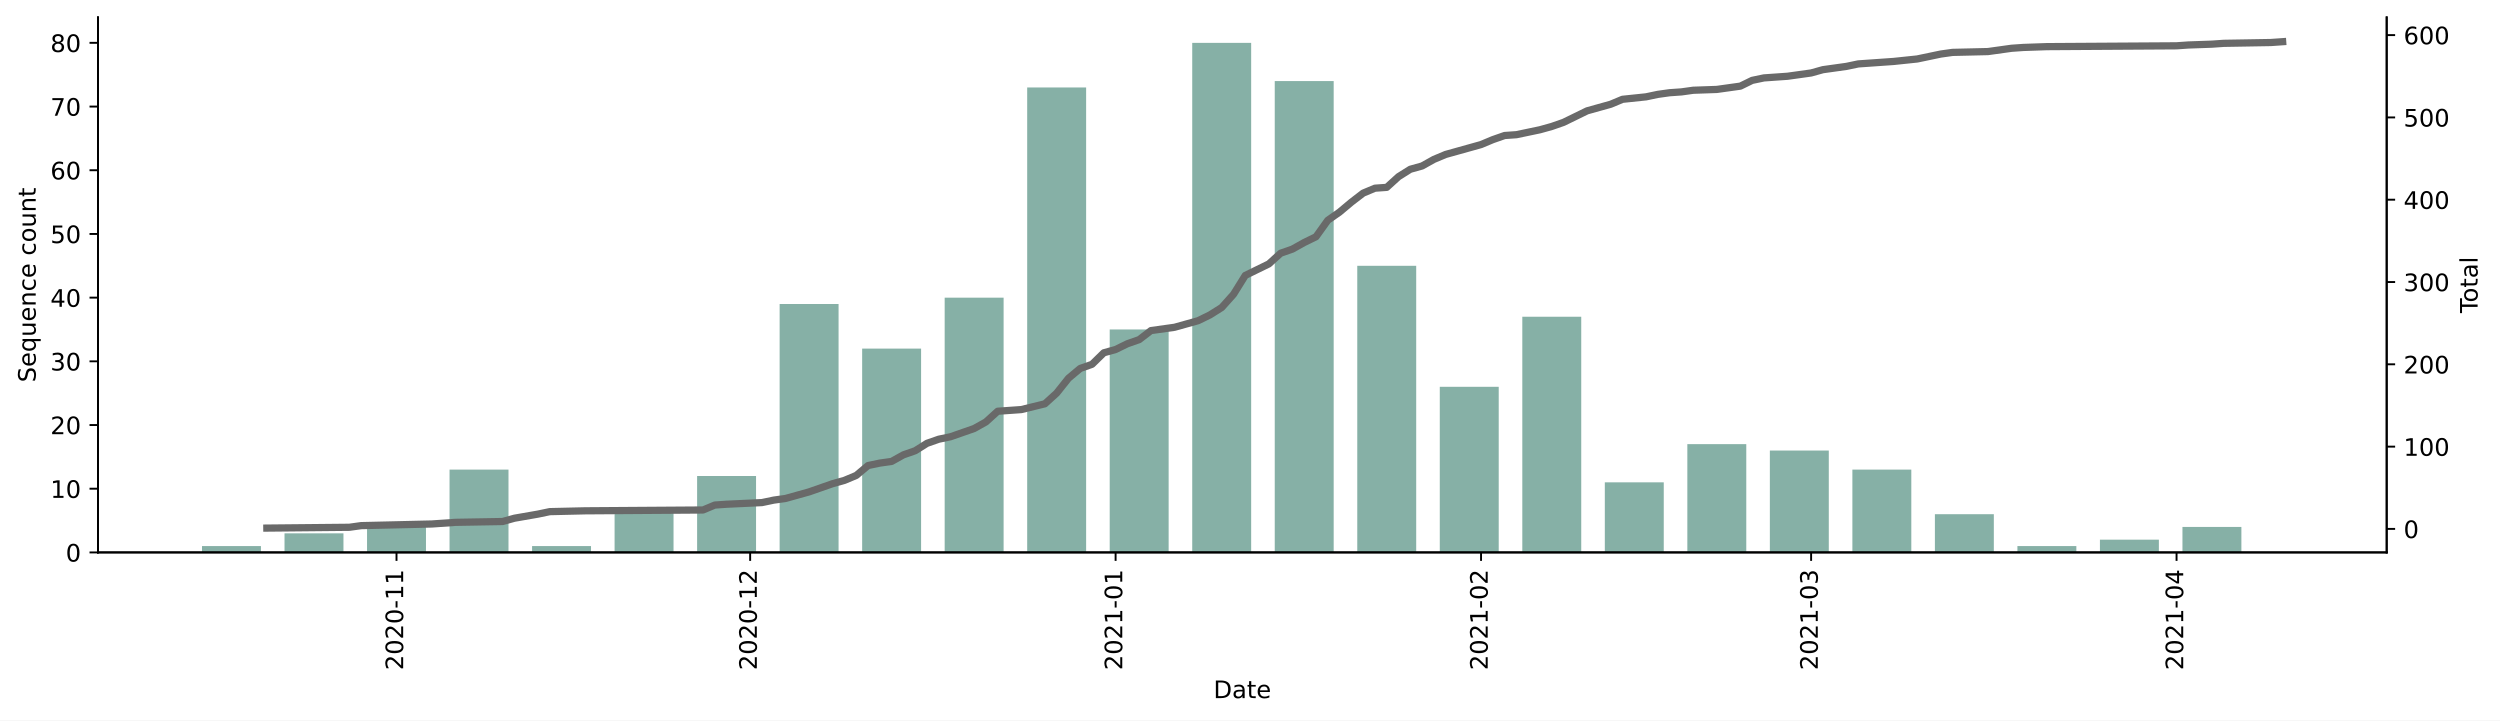
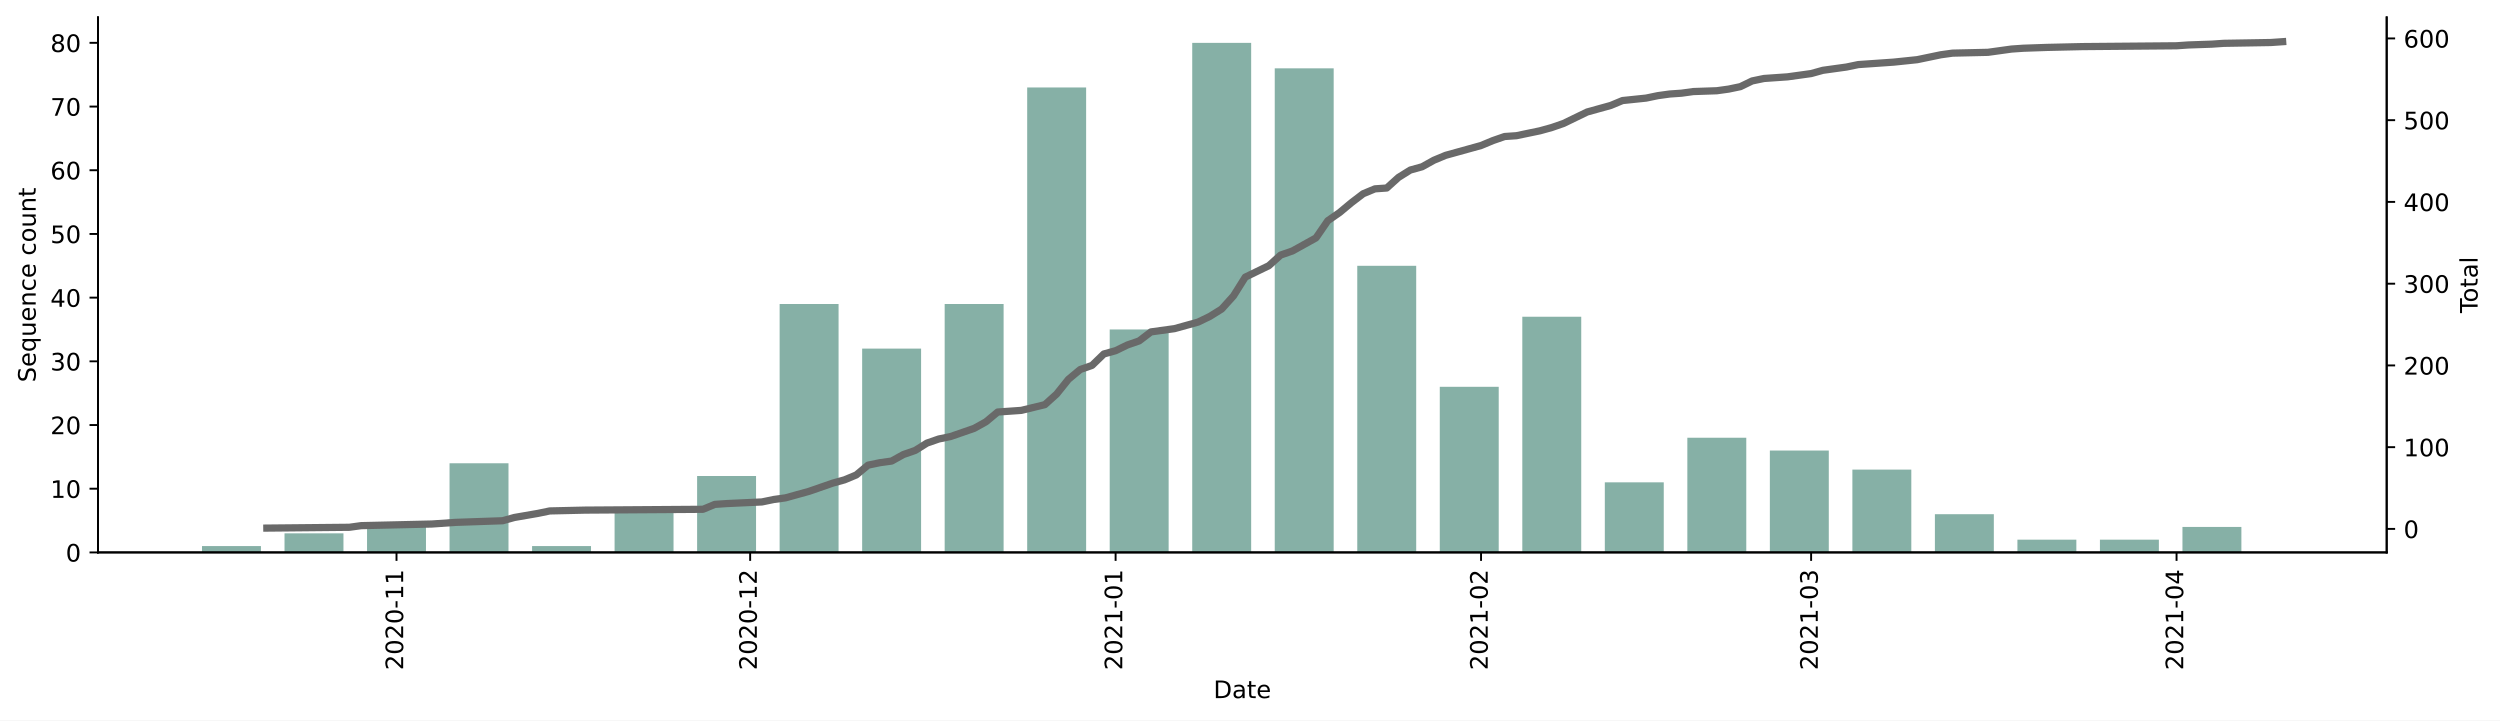
<svg xmlns="http://www.w3.org/2000/svg" xmlns:xlink="http://www.w3.org/1999/xlink" height="298.621pt" version="1.1" viewBox="0 0 1036.169 298.621" width="1036.169pt">
  <defs>
    <style type="text/css">*{stroke-linecap:butt;stroke-linejoin:round;}</style>
  </defs>
  <g id="figure_1">
    <g id="patch_1">
      <path d="M 0 298.621  L 1036.169 298.621  L 1036.169 0  L 0 0  z " style="fill:#ffffff;" />
    </g>
    <g id="axes_1">
      <g id="patch_2">
        <path d="M 40.603 228.96  L 989.203 228.96  L 989.203 7.2  L 40.603 7.2  z " style="fill:#ffffff;" />
      </g>
      <g id="patch_3">
-         <path clip-path="url(#pdb165b8c80)" d="M 83.721 228.96  L 108.151 228.96  L 108.151 226.32  L 83.721 226.32  z " style="fill:#86b0a6;" />
+         <path clip-path="url(#pe8d071a36f)" d="M 83.721 228.96  L 108.151 228.96  L 108.151 226.32  L 83.721 226.32  z " style="fill:#86b0a6;" />
      </g>
      <g id="patch_4">
-         <path clip-path="url(#pdb165b8c80)" d="M 117.923 228.96  L 142.352 228.96  L 142.352 221.04  L 117.923 221.04  z " style="fill:#86b0a6;" />
+         <path clip-path="url(#pe8d071a36f)" d="M 117.923 228.96  L 142.352 228.96  L 142.352 221.04  L 117.923 221.04  z " style="fill:#86b0a6;" />
      </g>
      <g id="patch_5">
-         <path clip-path="url(#pdb165b8c80)" d="M 152.124 228.96  L 176.554 228.96  L 176.554 218.4  L 152.124 218.4  z " style="fill:#86b0a6;" />
+         <path clip-path="url(#pe8d071a36f)" d="M 152.124 228.96  L 176.554 228.96  L 176.554 218.4  L 152.124 218.4  z " style="fill:#86b0a6;" />
      </g>
      <g id="patch_6">
-         <path clip-path="url(#pdb165b8c80)" d="M 186.325 228.96  L 210.755 228.96  L 210.755 194.64  L 186.325 194.64  z " style="fill:#86b0a6;" />
+         <path clip-path="url(#pe8d071a36f)" d="M 186.325 228.96  L 210.755 228.96  L 210.755 192  L 186.325 192  z " style="fill:#86b0a6;" />
      </g>
      <g id="patch_7">
-         <path clip-path="url(#pdb165b8c80)" d="M 220.527 228.96  L 244.956 228.96  L 244.956 226.32  L 220.527 226.32  z " style="fill:#86b0a6;" />
+         <path clip-path="url(#pe8d071a36f)" d="M 220.527 228.96  L 244.956 228.96  L 244.956 226.32  L 220.527 226.32  z " style="fill:#86b0a6;" />
      </g>
      <g id="patch_8">
-         <path clip-path="url(#pdb165b8c80)" d="M 254.728 228.96  L 279.158 228.96  L 279.158 210.48  L 254.728 210.48  z " style="fill:#86b0a6;" />
+         <path clip-path="url(#pe8d071a36f)" d="M 254.728 228.96  L 279.158 228.96  L 279.158 210.48  L 254.728 210.48  z " style="fill:#86b0a6;" />
      </g>
      <g id="patch_9">
-         <path clip-path="url(#pdb165b8c80)" d="M 288.93 228.96  L 313.359 228.96  L 313.359 197.28  L 288.93 197.28  z " style="fill:#86b0a6;" />
+         <path clip-path="url(#pe8d071a36f)" d="M 288.93 228.96  L 313.359 228.96  L 313.359 197.28  L 288.93 197.28  z " style="fill:#86b0a6;" />
      </g>
      <g id="patch_10">
-         <path clip-path="url(#pdb165b8c80)" d="M 323.131 228.96  L 347.561 228.96  L 347.561 126  L 323.131 126  z " style="fill:#86b0a6;" />
+         <path clip-path="url(#pe8d071a36f)" d="M 323.131 228.96  L 347.561 228.96  L 347.561 126  L 323.131 126  z " style="fill:#86b0a6;" />
      </g>
      <g id="patch_11">
-         <path clip-path="url(#pdb165b8c80)" d="M 357.332 228.96  L 381.762 228.96  L 381.762 144.48  L 357.332 144.48  z " style="fill:#86b0a6;" />
+         <path clip-path="url(#pe8d071a36f)" d="M 357.332 228.96  L 381.762 228.96  L 381.762 144.48  L 357.332 144.48  z " style="fill:#86b0a6;" />
      </g>
      <g id="patch_12">
-         <path clip-path="url(#pdb165b8c80)" d="M 391.534 228.96  L 415.963 228.96  L 415.963 123.36  L 391.534 123.36  z " style="fill:#86b0a6;" />
+         <path clip-path="url(#pe8d071a36f)" d="M 391.534 228.96  L 415.963 228.96  L 415.963 126  L 391.534 126  z " style="fill:#86b0a6;" />
      </g>
      <g id="patch_13">
-         <path clip-path="url(#pdb165b8c80)" d="M 425.735 228.96  L 450.165 228.96  L 450.165 36.24  L 425.735 36.24  z " style="fill:#86b0a6;" />
+         <path clip-path="url(#pe8d071a36f)" d="M 425.735 228.96  L 450.165 228.96  L 450.165 36.24  L 425.735 36.24  z " style="fill:#86b0a6;" />
      </g>
      <g id="patch_14">
-         <path clip-path="url(#pdb165b8c80)" d="M 459.937 228.96  L 484.366 228.96  L 484.366 136.56  L 459.937 136.56  z " style="fill:#86b0a6;" />
+         <path clip-path="url(#pe8d071a36f)" d="M 459.937 228.96  L 484.366 228.96  L 484.366 136.56  L 459.937 136.56  z " style="fill:#86b0a6;" />
      </g>
      <g id="patch_15">
-         <path clip-path="url(#pdb165b8c80)" d="M 494.138 228.96  L 518.568 228.96  L 518.568 17.76  L 494.138 17.76  z " style="fill:#86b0a6;" />
+         <path clip-path="url(#pe8d071a36f)" d="M 494.138 228.96  L 518.568 228.96  L 518.568 17.76  L 494.138 17.76  z " style="fill:#86b0a6;" />
      </g>
      <g id="patch_16">
-         <path clip-path="url(#pdb165b8c80)" d="M 528.339 228.96  L 552.769 228.96  L 552.769 33.6  L 528.339 33.6  z " style="fill:#86b0a6;" />
+         <path clip-path="url(#pe8d071a36f)" d="M 528.339 228.96  L 552.769 228.96  L 552.769 28.32  L 528.339 28.32  z " style="fill:#86b0a6;" />
      </g>
      <g id="patch_17">
-         <path clip-path="url(#pdb165b8c80)" d="M 562.541 228.96  L 586.97 228.96  L 586.97 110.16  L 562.541 110.16  z " style="fill:#86b0a6;" />
+         <path clip-path="url(#pe8d071a36f)" d="M 562.541 228.96  L 586.97 228.96  L 586.97 110.16  L 562.541 110.16  z " style="fill:#86b0a6;" />
      </g>
      <g id="patch_18">
-         <path clip-path="url(#pdb165b8c80)" d="M 596.742 228.96  L 621.172 228.96  L 621.172 160.32  L 596.742 160.32  z " style="fill:#86b0a6;" />
+         <path clip-path="url(#pe8d071a36f)" d="M 596.742 228.96  L 621.172 228.96  L 621.172 160.32  L 596.742 160.32  z " style="fill:#86b0a6;" />
      </g>
      <g id="patch_19">
-         <path clip-path="url(#pdb165b8c80)" d="M 630.944 228.96  L 655.373 228.96  L 655.373 131.28  L 630.944 131.28  z " style="fill:#86b0a6;" />
+         <path clip-path="url(#pe8d071a36f)" d="M 630.944 228.96  L 655.373 228.96  L 655.373 131.28  L 630.944 131.28  z " style="fill:#86b0a6;" />
      </g>
      <g id="patch_20">
-         <path clip-path="url(#pdb165b8c80)" d="M 665.145 228.96  L 689.575 228.96  L 689.575 199.92  L 665.145 199.92  z " style="fill:#86b0a6;" />
+         <path clip-path="url(#pe8d071a36f)" d="M 665.145 228.96  L 689.575 228.96  L 689.575 199.92  L 665.145 199.92  z " style="fill:#86b0a6;" />
      </g>
      <g id="patch_21">
-         <path clip-path="url(#pdb165b8c80)" d="M 699.346 228.96  L 723.776 228.96  L 723.776 184.08  L 699.346 184.08  z " style="fill:#86b0a6;" />
+         <path clip-path="url(#pe8d071a36f)" d="M 699.346 228.96  L 723.776 228.96  L 723.776 181.44  L 699.346 181.44  z " style="fill:#86b0a6;" />
      </g>
      <g id="patch_22">
-         <path clip-path="url(#pdb165b8c80)" d="M 733.548 228.96  L 757.977 228.96  L 757.977 186.72  L 733.548 186.72  z " style="fill:#86b0a6;" />
+         <path clip-path="url(#pe8d071a36f)" d="M 733.548 228.96  L 757.977 228.96  L 757.977 186.72  L 733.548 186.72  z " style="fill:#86b0a6;" />
      </g>
      <g id="patch_23">
-         <path clip-path="url(#pdb165b8c80)" d="M 767.749 228.96  L 792.179 228.96  L 792.179 194.64  L 767.749 194.64  z " style="fill:#86b0a6;" />
+         <path clip-path="url(#pe8d071a36f)" d="M 767.749 228.96  L 792.179 228.96  L 792.179 194.64  L 767.749 194.64  z " style="fill:#86b0a6;" />
      </g>
      <g id="patch_24">
-         <path clip-path="url(#pdb165b8c80)" d="M 801.951 228.96  L 826.38 228.96  L 826.38 213.12  L 801.951 213.12  z " style="fill:#86b0a6;" />
+         <path clip-path="url(#pe8d071a36f)" d="M 801.951 228.96  L 826.38 228.96  L 826.38 213.12  L 801.951 213.12  z " style="fill:#86b0a6;" />
      </g>
      <g id="patch_25">
-         <path clip-path="url(#pdb165b8c80)" d="M 836.152 228.96  L 860.581 228.96  L 860.581 226.32  L 836.152 226.32  z " style="fill:#86b0a6;" />
+         <path clip-path="url(#pe8d071a36f)" d="M 836.152 228.96  L 860.581 228.96  L 860.581 223.68  L 836.152 223.68  z " style="fill:#86b0a6;" />
      </g>
      <g id="patch_26">
-         <path clip-path="url(#pdb165b8c80)" d="M 870.353 228.96  L 894.783 228.96  L 894.783 223.68  L 870.353 223.68  z " style="fill:#86b0a6;" />
+         <path clip-path="url(#pe8d071a36f)" d="M 870.353 228.96  L 894.783 228.96  L 894.783 223.68  L 870.353 223.68  z " style="fill:#86b0a6;" />
      </g>
      <g id="patch_27">
-         <path clip-path="url(#pdb165b8c80)" d="M 904.555 228.96  L 928.984 228.96  L 928.984 218.4  L 904.555 218.4  z " style="fill:#86b0a6;" />
+         <path clip-path="url(#pe8d071a36f)" d="M 904.555 228.96  L 928.984 228.96  L 928.984 218.4  L 904.555 218.4  z " style="fill:#86b0a6;" />
      </g>
      <g id="matplotlib.axis_1">
        <g id="xtick_1">
          <g id="line2d_1">
            <defs>
-               <path d="M 0 0  L 0 3.5  " id="m409b51c45a" style="stroke:#000000;stroke-width:0.8;" />
+               <path d="M 0 0  L 0 3.5  " id="m5e7e7f3ecb" style="stroke:#000000;stroke-width:0.8;" />
            </defs>
            <g>
-               <use style="stroke:#000000;stroke-width:0.8;" x="164.339" xlink:href="#m409b51c45a" y="228.96" />
+               <use style="stroke:#000000;stroke-width:0.8;" x="164.339" xlink:href="#m5e7e7f3ecb" y="228.96" />
            </g>
          </g>
          <g id="text_1">
            <g transform="translate(167.0982 277.7428)rotate(-90)scale(0.1 -0.1)">
              <defs>
                <path d="M 19.188 8.297  L 53.609 8.297  L 53.609 0  L 7.328 0  L 7.328 8.297  Q 12.938 14.109 22.625 23.891  Q 32.328 33.688 34.812 36.531  Q 39.547 41.844 41.422 45.531  Q 43.312 49.219 43.312 52.781  Q 43.312 58.594 39.234 62.25  Q 35.156 65.922 28.609 65.922  Q 23.969 65.922 18.812 64.312  Q 13.672 62.703 7.812 59.422  L 7.812 69.391  Q 13.766 71.781 18.938 73  Q 24.125 74.219 28.422 74.219  Q 39.75 74.219 46.484 68.547  Q 53.219 62.891 53.219 53.422  Q 53.219 48.922 51.531 44.891  Q 49.859 40.875 45.406 35.406  Q 44.188 33.984 37.641 27.219  Q 31.109 20.453 19.188 8.297  z " id="DejaVuSans-50" />
                <path d="M 31.781 66.406  Q 24.172 66.406 20.328 58.906  Q 16.5 51.422 16.5 36.375  Q 16.5 21.391 20.328 13.891  Q 24.172 6.391 31.781 6.391  Q 39.453 6.391 43.281 13.891  Q 47.125 21.391 47.125 36.375  Q 47.125 51.422 43.281 58.906  Q 39.453 66.406 31.781 66.406  z M 31.781 74.219  Q 44.047 74.219 50.516 64.516  Q 56.984 54.828 56.984 36.375  Q 56.984 17.969 50.516 8.266  Q 44.047 -1.422 31.781 -1.422  Q 19.531 -1.422 13.062 8.266  Q 6.594 17.969 6.594 36.375  Q 6.594 54.828 13.062 64.516  Q 19.531 74.219 31.781 74.219  z " id="DejaVuSans-48" />
                <path d="M 4.891 31.391  L 31.203 31.391  L 31.203 23.391  L 4.891 23.391  z " id="DejaVuSans-45" />
                <path d="M 12.406 8.297  L 28.516 8.297  L 28.516 63.922  L 10.984 60.406  L 10.984 69.391  L 28.422 72.906  L 38.281 72.906  L 38.281 8.297  L 54.391 8.297  L 54.391 0  L 12.406 0  z " id="DejaVuSans-49" />
              </defs>
              <use xlink:href="#DejaVuSans-50" />
              <use x="63.623" xlink:href="#DejaVuSans-48" />
              <use x="127.246" xlink:href="#DejaVuSans-50" />
              <use x="190.869" xlink:href="#DejaVuSans-48" />
              <use x="254.492" xlink:href="#DejaVuSans-45" />
              <use x="290.576" xlink:href="#DejaVuSans-49" />
              <use x="354.199" xlink:href="#DejaVuSans-49" />
            </g>
          </g>
        </g>
        <g id="xtick_2">
          <g id="line2d_2">
            <g>
-               <use style="stroke:#000000;stroke-width:0.8;" x="310.916" xlink:href="#m409b51c45a" y="228.96" />
+               <use style="stroke:#000000;stroke-width:0.8;" x="310.916" xlink:href="#m5e7e7f3ecb" y="228.96" />
            </g>
          </g>
          <g id="text_2">
            <g transform="translate(313.6756 277.7428)rotate(-90)scale(0.1 -0.1)">
              <use xlink:href="#DejaVuSans-50" />
              <use x="63.623" xlink:href="#DejaVuSans-48" />
              <use x="127.246" xlink:href="#DejaVuSans-50" />
              <use x="190.869" xlink:href="#DejaVuSans-48" />
              <use x="254.492" xlink:href="#DejaVuSans-45" />
              <use x="290.576" xlink:href="#DejaVuSans-49" />
              <use x="354.199" xlink:href="#DejaVuSans-50" />
            </g>
          </g>
        </g>
        <g id="xtick_3">
          <g id="line2d_3">
            <g>
-               <use style="stroke:#000000;stroke-width:0.8;" x="462.38" xlink:href="#m409b51c45a" y="228.96" />
+               <use style="stroke:#000000;stroke-width:0.8;" x="462.38" xlink:href="#m5e7e7f3ecb" y="228.96" />
            </g>
          </g>
          <g id="text_3">
            <g transform="translate(465.1389 277.7428)rotate(-90)scale(0.1 -0.1)">
              <use xlink:href="#DejaVuSans-50" />
              <use x="63.623" xlink:href="#DejaVuSans-48" />
              <use x="127.246" xlink:href="#DejaVuSans-50" />
              <use x="190.869" xlink:href="#DejaVuSans-49" />
              <use x="254.492" xlink:href="#DejaVuSans-45" />
              <use x="290.576" xlink:href="#DejaVuSans-48" />
              <use x="354.199" xlink:href="#DejaVuSans-49" />
            </g>
          </g>
        </g>
        <g id="xtick_4">
          <g id="line2d_4">
            <g>
-               <use style="stroke:#000000;stroke-width:0.8;" x="613.843" xlink:href="#m409b51c45a" y="228.96" />
+               <use style="stroke:#000000;stroke-width:0.8;" x="613.843" xlink:href="#m5e7e7f3ecb" y="228.96" />
            </g>
          </g>
          <g id="text_4">
            <g transform="translate(616.6022 277.7428)rotate(-90)scale(0.1 -0.1)">
              <use xlink:href="#DejaVuSans-50" />
              <use x="63.623" xlink:href="#DejaVuSans-48" />
              <use x="127.246" xlink:href="#DejaVuSans-50" />
              <use x="190.869" xlink:href="#DejaVuSans-49" />
              <use x="254.492" xlink:href="#DejaVuSans-45" />
              <use x="290.576" xlink:href="#DejaVuSans-48" />
              <use x="354.199" xlink:href="#DejaVuSans-50" />
            </g>
          </g>
        </g>
        <g id="xtick_5">
          <g id="line2d_5">
            <g>
-               <use style="stroke:#000000;stroke-width:0.8;" x="750.648" xlink:href="#m409b51c45a" y="228.96" />
+               <use style="stroke:#000000;stroke-width:0.8;" x="750.648" xlink:href="#m5e7e7f3ecb" y="228.96" />
            </g>
          </g>
          <g id="text_5">
            <g transform="translate(753.4078 277.7428)rotate(-90)scale(0.1 -0.1)">
              <defs>
                <path d="M 40.578 39.312  Q 47.656 37.797 51.625 33  Q 55.609 28.219 55.609 21.188  Q 55.609 10.406 48.188 4.484  Q 40.766 -1.422 27.094 -1.422  Q 22.516 -1.422 17.656 -0.516  Q 12.797 0.391 7.625 2.203  L 7.625 11.719  Q 11.719 9.328 16.594 8.109  Q 21.484 6.891 26.812 6.891  Q 36.078 6.891 40.938 10.547  Q 45.797 14.203 45.797 21.188  Q 45.797 27.641 41.281 31.266  Q 36.766 34.906 28.719 34.906  L 20.219 34.906  L 20.219 43.016  L 29.109 43.016  Q 36.375 43.016 40.234 45.922  Q 44.094 48.828 44.094 54.297  Q 44.094 59.906 40.109 62.906  Q 36.141 65.922 28.719 65.922  Q 24.656 65.922 20.016 65.031  Q 15.375 64.156 9.812 62.312  L 9.812 71.094  Q 15.438 72.656 20.344 73.438  Q 25.25 74.219 29.594 74.219  Q 40.828 74.219 47.359 69.109  Q 53.906 64.016 53.906 55.328  Q 53.906 49.266 50.438 45.094  Q 46.969 40.922 40.578 39.312  z " id="DejaVuSans-51" />
              </defs>
              <use xlink:href="#DejaVuSans-50" />
              <use x="63.623" xlink:href="#DejaVuSans-48" />
              <use x="127.246" xlink:href="#DejaVuSans-50" />
              <use x="190.869" xlink:href="#DejaVuSans-49" />
              <use x="254.492" xlink:href="#DejaVuSans-45" />
              <use x="290.576" xlink:href="#DejaVuSans-48" />
              <use x="354.199" xlink:href="#DejaVuSans-51" />
            </g>
          </g>
        </g>
        <g id="xtick_6">
          <g id="line2d_6">
            <g>
-               <use style="stroke:#000000;stroke-width:0.8;" x="902.112" xlink:href="#m409b51c45a" y="228.96" />
+               <use style="stroke:#000000;stroke-width:0.8;" x="902.112" xlink:href="#m5e7e7f3ecb" y="228.96" />
            </g>
          </g>
          <g id="text_6">
            <g transform="translate(904.8711 277.7428)rotate(-90)scale(0.1 -0.1)">
              <defs>
                <path d="M 37.797 64.312  L 12.891 25.391  L 37.797 25.391  z M 35.203 72.906  L 47.609 72.906  L 47.609 25.391  L 58.016 25.391  L 58.016 17.188  L 47.609 17.188  L 47.609 0  L 37.797 0  L 37.797 17.188  L 4.891 17.188  L 4.891 26.703  z " id="DejaVuSans-52" />
              </defs>
              <use xlink:href="#DejaVuSans-50" />
              <use x="63.623" xlink:href="#DejaVuSans-48" />
              <use x="127.246" xlink:href="#DejaVuSans-50" />
              <use x="190.869" xlink:href="#DejaVuSans-49" />
              <use x="254.492" xlink:href="#DejaVuSans-45" />
              <use x="290.576" xlink:href="#DejaVuSans-48" />
              <use x="354.199" xlink:href="#DejaVuSans-52" />
            </g>
          </g>
        </g>
        <g id="text_7">
          <g transform="translate(502.9523 289.3413)scale(0.1 -0.1)">
            <defs>
              <path d="M 19.672 64.797  L 19.672 8.109  L 31.594 8.109  Q 46.688 8.109 53.688 14.938  Q 60.688 21.781 60.688 36.531  Q 60.688 51.172 53.688 57.984  Q 46.688 64.797 31.594 64.797  z M 9.812 72.906  L 30.078 72.906  Q 51.266 72.906 61.172 64.094  Q 71.094 55.281 71.094 36.531  Q 71.094 17.672 61.125 8.828  Q 51.172 0 30.078 0  L 9.812 0  z " id="DejaVuSans-68" />
              <path d="M 34.281 27.484  Q 23.391 27.484 19.188 25  Q 14.984 22.516 14.984 16.5  Q 14.984 11.719 18.141 8.906  Q 21.297 6.109 26.703 6.109  Q 34.188 6.109 38.703 11.406  Q 43.219 16.703 43.219 25.484  L 43.219 27.484  z M 52.203 31.203  L 52.203 0  L 43.219 0  L 43.219 8.297  Q 40.141 3.328 35.547 0.953  Q 30.953 -1.422 24.312 -1.422  Q 15.922 -1.422 10.953 3.297  Q 6 8.016 6 15.922  Q 6 25.141 12.172 29.828  Q 18.359 34.516 30.609 34.516  L 43.219 34.516  L 43.219 35.406  Q 43.219 41.609 39.141 45  Q 35.062 48.391 27.688 48.391  Q 23 48.391 18.547 47.266  Q 14.109 46.141 10.016 43.891  L 10.016 52.203  Q 14.938 54.109 19.578 55.047  Q 24.219 56 28.609 56  Q 40.484 56 46.344 49.844  Q 52.203 43.703 52.203 31.203  z " id="DejaVuSans-97" />
              <path d="M 18.312 70.219  L 18.312 54.688  L 36.812 54.688  L 36.812 47.703  L 18.312 47.703  L 18.312 18.016  Q 18.312 11.328 20.141 9.422  Q 21.969 7.516 27.594 7.516  L 36.812 7.516  L 36.812 0  L 27.594 0  Q 17.188 0 13.234 3.875  Q 9.281 7.766 9.281 18.016  L 9.281 47.703  L 2.688 47.703  L 2.688 54.688  L 9.281 54.688  L 9.281 70.219  z " id="DejaVuSans-116" />
              <path d="M 56.203 29.594  L 56.203 25.203  L 14.891 25.203  Q 15.484 15.922 20.484 11.062  Q 25.484 6.203 34.422 6.203  Q 39.594 6.203 44.453 7.469  Q 49.312 8.734 54.109 11.281  L 54.109 2.781  Q 49.266 0.734 44.188 -0.344  Q 39.109 -1.422 33.891 -1.422  Q 20.797 -1.422 13.156 6.188  Q 5.516 13.812 5.516 26.812  Q 5.516 40.234 12.766 48.109  Q 20.016 56 32.328 56  Q 43.359 56 49.781 48.891  Q 56.203 41.797 56.203 29.594  z M 47.219 32.234  Q 47.125 39.594 43.094 43.984  Q 39.062 48.391 32.422 48.391  Q 24.906 48.391 20.391 44.141  Q 15.875 39.891 15.188 32.172  z " id="DejaVuSans-101" />
            </defs>
            <use xlink:href="#DejaVuSans-68" />
            <use x="77.002" xlink:href="#DejaVuSans-97" />
            <use x="138.281" xlink:href="#DejaVuSans-116" />
            <use x="177.49" xlink:href="#DejaVuSans-101" />
          </g>
        </g>
      </g>
      <g id="matplotlib.axis_2">
        <g id="ytick_1">
          <g id="line2d_7">
            <defs>
-               <path d="M 0 0  L -3.5 0  " id="m5271f9b516" style="stroke:#000000;stroke-width:0.8;" />
+               <path d="M 0 0  L -3.5 0  " id="meb320d8c37" style="stroke:#000000;stroke-width:0.8;" />
            </defs>
            <g>
-               <use style="stroke:#000000;stroke-width:0.8;" x="40.603" xlink:href="#m5271f9b516" y="228.96" />
+               <use style="stroke:#000000;stroke-width:0.8;" x="40.603" xlink:href="#meb320d8c37" y="228.96" />
            </g>
          </g>
          <g id="text_8">
            <g transform="translate(27.24063 232.7592)scale(0.1 -0.1)">
              <use xlink:href="#DejaVuSans-48" />
            </g>
          </g>
        </g>
        <g id="ytick_2">
          <g id="line2d_8">
            <g>
-               <use style="stroke:#000000;stroke-width:0.8;" x="40.603" xlink:href="#m5271f9b516" y="202.56" />
+               <use style="stroke:#000000;stroke-width:0.8;" x="40.603" xlink:href="#meb320d8c37" y="202.56" />
            </g>
          </g>
          <g id="text_9">
            <g transform="translate(20.87813 206.3592)scale(0.1 -0.1)">
              <use xlink:href="#DejaVuSans-49" />
              <use x="63.623" xlink:href="#DejaVuSans-48" />
            </g>
          </g>
        </g>
        <g id="ytick_3">
          <g id="line2d_9">
            <g>
-               <use style="stroke:#000000;stroke-width:0.8;" x="40.603" xlink:href="#m5271f9b516" y="176.16" />
+               <use style="stroke:#000000;stroke-width:0.8;" x="40.603" xlink:href="#meb320d8c37" y="176.16" />
            </g>
          </g>
          <g id="text_10">
            <g transform="translate(20.87813 179.9592)scale(0.1 -0.1)">
              <use xlink:href="#DejaVuSans-50" />
              <use x="63.623" xlink:href="#DejaVuSans-48" />
            </g>
          </g>
        </g>
        <g id="ytick_4">
          <g id="line2d_10">
            <g>
-               <use style="stroke:#000000;stroke-width:0.8;" x="40.603" xlink:href="#m5271f9b516" y="149.76" />
+               <use style="stroke:#000000;stroke-width:0.8;" x="40.603" xlink:href="#meb320d8c37" y="149.76" />
            </g>
          </g>
          <g id="text_11">
            <g transform="translate(20.87813 153.5592)scale(0.1 -0.1)">
              <use xlink:href="#DejaVuSans-51" />
              <use x="63.623" xlink:href="#DejaVuSans-48" />
            </g>
          </g>
        </g>
        <g id="ytick_5">
          <g id="line2d_11">
            <g>
-               <use style="stroke:#000000;stroke-width:0.8;" x="40.603" xlink:href="#m5271f9b516" y="123.36" />
+               <use style="stroke:#000000;stroke-width:0.8;" x="40.603" xlink:href="#meb320d8c37" y="123.36" />
            </g>
          </g>
          <g id="text_12">
            <g transform="translate(20.87813 127.1592)scale(0.1 -0.1)">
              <use xlink:href="#DejaVuSans-52" />
              <use x="63.623" xlink:href="#DejaVuSans-48" />
            </g>
          </g>
        </g>
        <g id="ytick_6">
          <g id="line2d_12">
            <g>
-               <use style="stroke:#000000;stroke-width:0.8;" x="40.603" xlink:href="#m5271f9b516" y="96.96" />
+               <use style="stroke:#000000;stroke-width:0.8;" x="40.603" xlink:href="#meb320d8c37" y="96.96" />
            </g>
          </g>
          <g id="text_13">
            <g transform="translate(20.87813 100.7592)scale(0.1 -0.1)">
              <defs>
                <path d="M 10.797 72.906  L 49.516 72.906  L 49.516 64.594  L 19.828 64.594  L 19.828 46.734  Q 21.969 47.469 24.109 47.828  Q 26.266 48.188 28.422 48.188  Q 40.625 48.188 47.75 41.5  Q 54.891 34.812 54.891 23.391  Q 54.891 11.625 47.562 5.094  Q 40.234 -1.422 26.906 -1.422  Q 22.312 -1.422 17.547 -0.641  Q 12.797 0.141 7.719 1.703  L 7.719 11.625  Q 12.109 9.234 16.797 8.062  Q 21.484 6.891 26.703 6.891  Q 35.156 6.891 40.078 11.328  Q 45.016 15.766 45.016 23.391  Q 45.016 31 40.078 35.438  Q 35.156 39.891 26.703 39.891  Q 22.75 39.891 18.812 39.016  Q 14.891 38.141 10.797 36.281  z " id="DejaVuSans-53" />
              </defs>
              <use xlink:href="#DejaVuSans-53" />
              <use x="63.623" xlink:href="#DejaVuSans-48" />
            </g>
          </g>
        </g>
        <g id="ytick_7">
          <g id="line2d_13">
            <g>
-               <use style="stroke:#000000;stroke-width:0.8;" x="40.603" xlink:href="#m5271f9b516" y="70.56" />
+               <use style="stroke:#000000;stroke-width:0.8;" x="40.603" xlink:href="#meb320d8c37" y="70.56" />
            </g>
          </g>
          <g id="text_14">
            <g transform="translate(20.87813 74.35922)scale(0.1 -0.1)">
              <defs>
                <path d="M 33.016 40.375  Q 26.375 40.375 22.484 35.828  Q 18.609 31.297 18.609 23.391  Q 18.609 15.531 22.484 10.953  Q 26.375 6.391 33.016 6.391  Q 39.656 6.391 43.531 10.953  Q 47.406 15.531 47.406 23.391  Q 47.406 31.297 43.531 35.828  Q 39.656 40.375 33.016 40.375  z M 52.594 71.297  L 52.594 62.312  Q 48.875 64.062 45.094 64.984  Q 41.312 65.922 37.594 65.922  Q 27.828 65.922 22.672 59.328  Q 17.531 52.734 16.797 39.406  Q 19.672 43.656 24.016 45.922  Q 28.375 48.188 33.594 48.188  Q 44.578 48.188 50.953 41.516  Q 57.328 34.859 57.328 23.391  Q 57.328 12.156 50.688 5.359  Q 44.047 -1.422 33.016 -1.422  Q 20.359 -1.422 13.672 8.266  Q 6.984 17.969 6.984 36.375  Q 6.984 53.656 15.188 63.938  Q 23.391 74.219 37.203 74.219  Q 40.922 74.219 44.703 73.484  Q 48.484 72.75 52.594 71.297  z " id="DejaVuSans-54" />
              </defs>
              <use xlink:href="#DejaVuSans-54" />
              <use x="63.623" xlink:href="#DejaVuSans-48" />
            </g>
          </g>
        </g>
        <g id="ytick_8">
          <g id="line2d_14">
            <g>
-               <use style="stroke:#000000;stroke-width:0.8;" x="40.603" xlink:href="#m5271f9b516" y="44.16" />
+               <use style="stroke:#000000;stroke-width:0.8;" x="40.603" xlink:href="#meb320d8c37" y="44.16" />
            </g>
          </g>
          <g id="text_15">
            <g transform="translate(20.87813 47.95922)scale(0.1 -0.1)">
              <defs>
                <path d="M 8.203 72.906  L 55.078 72.906  L 55.078 68.703  L 28.609 0  L 18.312 0  L 43.219 64.594  L 8.203 64.594  z " id="DejaVuSans-55" />
              </defs>
              <use xlink:href="#DejaVuSans-55" />
              <use x="63.623" xlink:href="#DejaVuSans-48" />
            </g>
          </g>
        </g>
        <g id="ytick_9">
          <g id="line2d_15">
            <g>
-               <use style="stroke:#000000;stroke-width:0.8;" x="40.603" xlink:href="#m5271f9b516" y="17.76" />
+               <use style="stroke:#000000;stroke-width:0.8;" x="40.603" xlink:href="#meb320d8c37" y="17.76" />
            </g>
          </g>
          <g id="text_16">
            <g transform="translate(20.87813 21.55922)scale(0.1 -0.1)">
              <defs>
                <path d="M 31.781 34.625  Q 24.75 34.625 20.719 30.859  Q 16.703 27.094 16.703 20.516  Q 16.703 13.922 20.719 10.156  Q 24.75 6.391 31.781 6.391  Q 38.812 6.391 42.859 10.172  Q 46.922 13.969 46.922 20.516  Q 46.922 27.094 42.891 30.859  Q 38.875 34.625 31.781 34.625  z M 21.922 38.812  Q 15.578 40.375 12.031 44.719  Q 8.5 49.078 8.5 55.328  Q 8.5 64.062 14.719 69.141  Q 20.953 74.219 31.781 74.219  Q 42.672 74.219 48.875 69.141  Q 55.078 64.062 55.078 55.328  Q 55.078 49.078 51.531 44.719  Q 48 40.375 41.703 38.812  Q 48.828 37.156 52.797 32.312  Q 56.781 27.484 56.781 20.516  Q 56.781 9.906 50.312 4.234  Q 43.844 -1.422 31.781 -1.422  Q 19.734 -1.422 13.25 4.234  Q 6.781 9.906 6.781 20.516  Q 6.781 27.484 10.781 32.312  Q 14.797 37.156 21.922 38.812  z M 18.312 54.391  Q 18.312 48.734 21.844 45.562  Q 25.391 42.391 31.781 42.391  Q 38.141 42.391 41.719 45.562  Q 45.312 48.734 45.312 54.391  Q 45.312 60.062 41.719 63.234  Q 38.141 66.406 31.781 66.406  Q 25.391 66.406 21.844 63.234  Q 18.312 60.062 18.312 54.391  z " id="DejaVuSans-56" />
              </defs>
              <use xlink:href="#DejaVuSans-56" />
              <use x="63.623" xlink:href="#DejaVuSans-48" />
            </g>
          </g>
        </g>
        <g id="text_17">
          <g transform="translate(14.79844 158.4402)rotate(-90)scale(0.1 -0.1)">
            <defs>
              <path d="M 53.516 70.516  L 53.516 60.891  Q 47.906 63.578 42.922 64.891  Q 37.938 66.219 33.297 66.219  Q 25.25 66.219 20.875 63.094  Q 16.5 59.969 16.5 54.203  Q 16.5 49.359 19.406 46.891  Q 22.312 44.438 30.422 42.922  L 36.375 41.703  Q 47.406 39.594 52.656 34.297  Q 57.906 29 57.906 20.125  Q 57.906 9.516 50.797 4.047  Q 43.703 -1.422 29.984 -1.422  Q 24.812 -1.422 18.969 -0.25  Q 13.141 0.922 6.891 3.219  L 6.891 13.375  Q 12.891 10.016 18.656 8.297  Q 24.422 6.594 29.984 6.594  Q 38.422 6.594 43.016 9.906  Q 47.609 13.234 47.609 19.391  Q 47.609 24.75 44.312 27.781  Q 41.016 30.812 33.5 32.328  L 27.484 33.5  Q 16.453 35.688 11.516 40.375  Q 6.594 45.062 6.594 53.422  Q 6.594 63.094 13.406 68.656  Q 20.219 74.219 32.172 74.219  Q 37.312 74.219 42.625 73.281  Q 47.953 72.359 53.516 70.516  z " id="DejaVuSans-83" />
              <path d="M 14.797 27.297  Q 14.797 17.391 18.875 11.75  Q 22.953 6.109 30.078 6.109  Q 37.203 6.109 41.297 11.75  Q 45.406 17.391 45.406 27.297  Q 45.406 37.203 41.297 42.844  Q 37.203 48.484 30.078 48.484  Q 22.953 48.484 18.875 42.844  Q 14.797 37.203 14.797 27.297  z M 45.406 8.203  Q 42.578 3.328 38.25 0.953  Q 33.938 -1.422 27.875 -1.422  Q 17.969 -1.422 11.734 6.484  Q 5.516 14.406 5.516 27.297  Q 5.516 40.188 11.734 48.094  Q 17.969 56 27.875 56  Q 33.938 56 38.25 53.625  Q 42.578 51.266 45.406 46.391  L 45.406 54.688  L 54.391 54.688  L 54.391 -20.797  L 45.406 -20.797  z " id="DejaVuSans-113" />
              <path d="M 8.5 21.578  L 8.5 54.688  L 17.484 54.688  L 17.484 21.922  Q 17.484 14.156 20.5 10.266  Q 23.531 6.391 29.594 6.391  Q 36.859 6.391 41.078 11.031  Q 45.312 15.672 45.312 23.688  L 45.312 54.688  L 54.297 54.688  L 54.297 0  L 45.312 0  L 45.312 8.406  Q 42.047 3.422 37.719 1  Q 33.406 -1.422 27.688 -1.422  Q 18.266 -1.422 13.375 4.438  Q 8.5 10.297 8.5 21.578  z M 31.109 56  z " id="DejaVuSans-117" />
              <path d="M 54.891 33.016  L 54.891 0  L 45.906 0  L 45.906 32.719  Q 45.906 40.484 42.875 44.328  Q 39.844 48.188 33.797 48.188  Q 26.516 48.188 22.312 43.547  Q 18.109 38.922 18.109 30.906  L 18.109 0  L 9.078 0  L 9.078 54.688  L 18.109 54.688  L 18.109 46.188  Q 21.344 51.125 25.703 53.562  Q 30.078 56 35.797 56  Q 45.219 56 50.047 50.172  Q 54.891 44.344 54.891 33.016  z " id="DejaVuSans-110" />
              <path d="M 48.781 52.594  L 48.781 44.188  Q 44.969 46.297 41.141 47.344  Q 37.312 48.391 33.406 48.391  Q 24.656 48.391 19.812 42.844  Q 14.984 37.312 14.984 27.297  Q 14.984 17.281 19.812 11.734  Q 24.656 6.203 33.406 6.203  Q 37.312 6.203 41.141 7.25  Q 44.969 8.297 48.781 10.406  L 48.781 2.094  Q 45.016 0.344 40.984 -0.531  Q 36.969 -1.422 32.422 -1.422  Q 20.062 -1.422 12.781 6.344  Q 5.516 14.109 5.516 27.297  Q 5.516 40.672 12.859 48.328  Q 20.219 56 33.016 56  Q 37.156 56 41.109 55.141  Q 45.062 54.297 48.781 52.594  z " id="DejaVuSans-99" />
              <path id="DejaVuSans-32" />
              <path d="M 30.609 48.391  Q 23.391 48.391 19.188 42.75  Q 14.984 37.109 14.984 27.297  Q 14.984 17.484 19.156 11.844  Q 23.344 6.203 30.609 6.203  Q 37.797 6.203 41.984 11.859  Q 46.188 17.531 46.188 27.297  Q 46.188 37.016 41.984 42.703  Q 37.797 48.391 30.609 48.391  z M 30.609 56  Q 42.328 56 49.016 48.375  Q 55.719 40.766 55.719 27.297  Q 55.719 13.875 49.016 6.219  Q 42.328 -1.422 30.609 -1.422  Q 18.844 -1.422 12.172 6.219  Q 5.516 13.875 5.516 27.297  Q 5.516 40.766 12.172 48.375  Q 18.844 56 30.609 56  z " id="DejaVuSans-111" />
            </defs>
            <use xlink:href="#DejaVuSans-83" />
            <use x="63.477" xlink:href="#DejaVuSans-101" />
            <use x="125" xlink:href="#DejaVuSans-113" />
            <use x="188.477" xlink:href="#DejaVuSans-117" />
            <use x="251.855" xlink:href="#DejaVuSans-101" />
            <use x="313.379" xlink:href="#DejaVuSans-110" />
            <use x="376.758" xlink:href="#DejaVuSans-99" />
            <use x="431.738" xlink:href="#DejaVuSans-101" />
            <use x="493.262" xlink:href="#DejaVuSans-32" />
            <use x="525.049" xlink:href="#DejaVuSans-99" />
            <use x="580.029" xlink:href="#DejaVuSans-111" />
            <use x="641.211" xlink:href="#DejaVuSans-117" />
            <use x="704.59" xlink:href="#DejaVuSans-110" />
            <use x="767.969" xlink:href="#DejaVuSans-116" />
          </g>
        </g>
      </g>
      <g id="patch_28">
        <path d="M 40.603 228.96  L 40.603 7.2  " style="fill:none;stroke:#000000;stroke-linecap:square;stroke-linejoin:miter;stroke-width:0.8;" />
      </g>
      <g id="patch_29">
        <path d="M 989.203 228.96  L 989.203 7.2  " style="fill:none;stroke:#000000;stroke-linecap:square;stroke-linejoin:miter;stroke-width:0.8;" />
      </g>
      <g id="patch_30">
        <path d="M 40.603 228.96  L 989.203 228.96  " style="fill:none;stroke:#000000;stroke-linecap:square;stroke-linejoin:miter;stroke-width:0.8;" />
      </g>
    </g>
    <g id="axes_2">
      <g id="matplotlib.axis_3">
        <g id="ytick_10">
          <g id="line2d_16">
            <defs>
-               <path d="M 0 0  L 3.5 0  " id="m7eedd5276d" style="stroke:#000000;stroke-width:0.8;" />
+               <path d="M 0 0  L 3.5 0  " id="m686984d43a" style="stroke:#000000;stroke-width:0.8;" />
            </defs>
            <g>
-               <use style="stroke:#000000;stroke-width:0.8;" x="989.203" xlink:href="#m7eedd5276d" y="219.221" />
+               <use style="stroke:#000000;stroke-width:0.8;" x="989.203" xlink:href="#m686984d43a" y="219.219" />
            </g>
          </g>
          <g id="text_18">
-             <g transform="translate(996.2031 223.0203)scale(0.1 -0.1)">
+             <g transform="translate(996.2031 223.018)scale(0.1 -0.1)">
              <use xlink:href="#DejaVuSans-48" />
            </g>
          </g>
        </g>
        <g id="ytick_11">
          <g id="line2d_17">
            <g>
-               <use style="stroke:#000000;stroke-width:0.8;" x="989.203" xlink:href="#m7eedd5276d" y="185.109" />
+               <use style="stroke:#000000;stroke-width:0.8;" x="989.203" xlink:href="#m686984d43a" y="185.336" />
            </g>
          </g>
          <g id="text_19">
-             <g transform="translate(996.2031 188.9087)scale(0.1 -0.1)">
+             <g transform="translate(996.2031 189.1357)scale(0.1 -0.1)">
              <use xlink:href="#DejaVuSans-49" />
              <use x="63.623" xlink:href="#DejaVuSans-48" />
              <use x="127.246" xlink:href="#DejaVuSans-48" />
            </g>
          </g>
        </g>
        <g id="ytick_12">
          <g id="line2d_18">
            <g>
-               <use style="stroke:#000000;stroke-width:0.8;" x="989.203" xlink:href="#m7eedd5276d" y="150.998" />
+               <use style="stroke:#000000;stroke-width:0.8;" x="989.203" xlink:href="#m686984d43a" y="151.454" />
            </g>
          </g>
          <g id="text_20">
-             <g transform="translate(996.2031 154.797)scale(0.1 -0.1)">
+             <g transform="translate(996.2031 155.2533)scale(0.1 -0.1)">
              <use xlink:href="#DejaVuSans-50" />
              <use x="63.623" xlink:href="#DejaVuSans-48" />
              <use x="127.246" xlink:href="#DejaVuSans-48" />
            </g>
          </g>
        </g>
        <g id="ytick_13">
          <g id="line2d_19">
            <g>
-               <use style="stroke:#000000;stroke-width:0.8;" x="989.203" xlink:href="#m7eedd5276d" y="116.886" />
+               <use style="stroke:#000000;stroke-width:0.8;" x="989.203" xlink:href="#m686984d43a" y="117.572" />
            </g>
          </g>
          <g id="text_21">
-             <g transform="translate(996.2031 120.6853)scale(0.1 -0.1)">
+             <g transform="translate(996.2031 121.371)scale(0.1 -0.1)">
              <use xlink:href="#DejaVuSans-51" />
              <use x="63.623" xlink:href="#DejaVuSans-48" />
              <use x="127.246" xlink:href="#DejaVuSans-48" />
            </g>
          </g>
        </g>
        <g id="ytick_14">
          <g id="line2d_20">
            <g>
-               <use style="stroke:#000000;stroke-width:0.8;" x="989.203" xlink:href="#m7eedd5276d" y="82.774" />
+               <use style="stroke:#000000;stroke-width:0.8;" x="989.203" xlink:href="#m686984d43a" y="83.689" />
            </g>
          </g>
          <g id="text_22">
-             <g transform="translate(996.2031 86.57363)scale(0.1 -0.1)">
+             <g transform="translate(996.2031 87.48863)scale(0.1 -0.1)">
              <use xlink:href="#DejaVuSans-52" />
              <use x="63.623" xlink:href="#DejaVuSans-48" />
              <use x="127.246" xlink:href="#DejaVuSans-48" />
            </g>
          </g>
        </g>
        <g id="ytick_15">
          <g id="line2d_21">
            <g>
-               <use style="stroke:#000000;stroke-width:0.8;" x="989.203" xlink:href="#m7eedd5276d" y="48.663" />
+               <use style="stroke:#000000;stroke-width:0.8;" x="989.203" xlink:href="#m686984d43a" y="49.807" />
            </g>
          </g>
          <g id="text_23">
-             <g transform="translate(996.2031 52.46196)scale(0.1 -0.1)">
+             <g transform="translate(996.2031 53.60628)scale(0.1 -0.1)">
              <use xlink:href="#DejaVuSans-53" />
              <use x="63.623" xlink:href="#DejaVuSans-48" />
              <use x="127.246" xlink:href="#DejaVuSans-48" />
            </g>
          </g>
        </g>
        <g id="ytick_16">
          <g id="line2d_22">
            <g>
-               <use style="stroke:#000000;stroke-width:0.8;" x="989.203" xlink:href="#m7eedd5276d" y="14.551" />
+               <use style="stroke:#000000;stroke-width:0.8;" x="989.203" xlink:href="#m686984d43a" y="15.925" />
            </g>
          </g>
          <g id="text_24">
-             <g transform="translate(996.2031 18.35028)scale(0.1 -0.1)">
+             <g transform="translate(996.2031 19.72393)scale(0.1 -0.1)">
              <use xlink:href="#DejaVuSans-54" />
              <use x="63.623" xlink:href="#DejaVuSans-48" />
              <use x="127.246" xlink:href="#DejaVuSans-48" />
            </g>
          </g>
        </g>
        <g id="text_25">
          <g transform="translate(1026.889 129.7566)rotate(-90)scale(0.1 -0.1)">
            <defs>
              <path d="M -0.297 72.906  L 61.375 72.906  L 61.375 64.594  L 35.5 64.594  L 35.5 0  L 25.594 0  L 25.594 64.594  L -0.297 64.594  z " id="DejaVuSans-84" />
              <path d="M 9.422 75.984  L 18.406 75.984  L 18.406 0  L 9.422 0  z " id="DejaVuSans-108" />
            </defs>
            <use xlink:href="#DejaVuSans-84" />
            <use x="44.084" xlink:href="#DejaVuSans-111" />
            <use x="105.266" xlink:href="#DejaVuSans-116" />
            <use x="144.475" xlink:href="#DejaVuSans-97" />
            <use x="205.754" xlink:href="#DejaVuSans-108" />
          </g>
        </g>
      </g>
      <g id="line2d_23">
-         <path clip-path="url(#pdb165b8c80)" d="M 110.594 218.88  L 144.795 218.539  L 149.681 217.857  L 164.339 217.516  L 178.997 217.174  L 188.768 216.492  L 208.312 216.151  L 213.198 214.787  L 222.97 213.081  L 227.856 212.058  L 242.513 211.717  L 291.373 211.375  L 296.259 209.329  L 301.144 208.988  L 315.802 208.305  L 320.688 207.282  L 325.574 206.6  L 330.46 205.235  L 335.346 203.871  L 345.118 200.46  L 350.004 199.095  L 354.889 197.049  L 359.775 192.955  L 364.661 191.932  L 369.547 191.25  L 374.433 188.521  L 379.319 186.815  L 384.205 183.745  L 389.091 182.039  L 393.977 181.016  L 403.749 177.605  L 408.635 174.876  L 413.52 170.441  L 423.292 169.759  L 433.064 167.371  L 437.95 162.937  L 442.836 156.797  L 447.722 152.703  L 452.608 150.998  L 457.494 146.222  L 462.38 144.858  L 467.265 142.47  L 472.151 140.764  L 477.037 137.012  L 486.809 135.648  L 491.695 134.283  L 496.581 132.919  L 501.467 130.531  L 506.353 127.461  L 511.239 122.003  L 516.125 114.157  L 521.011 111.769  L 525.896 109.382  L 530.782 104.947  L 535.668 103.241  L 540.554 100.512  L 545.44 98.125  L 550.326 91.302  L 555.212 87.891  L 560.098 83.798  L 564.984 80.045  L 569.87 77.999  L 574.756 77.658  L 579.641 73.223  L 584.527 70.153  L 589.413 68.789  L 594.299 66.06  L 599.185 64.013  L 604.071 62.649  L 608.957 61.284  L 613.843 59.92  L 618.729 57.873  L 623.615 56.167  L 628.501 55.826  L 633.387 54.803  L 638.272 53.779  L 643.158 52.415  L 648.044 50.709  L 652.93 48.322  L 657.816 45.934  L 662.702 44.569  L 667.588 43.205  L 672.474 41.158  L 682.246 40.135  L 687.132 39.111  L 692.017 38.429  L 696.903 38.088  L 701.789 37.406  L 711.561 37.065  L 716.447 36.383  L 721.333 35.7  L 726.219 33.312  L 731.105 32.289  L 735.991 31.948  L 740.877 31.607  L 745.763 30.925  L 750.648 30.242  L 755.534 28.878  L 760.42 28.196  L 765.306 27.514  L 770.192 26.49  L 775.078 26.149  L 784.85 25.467  L 794.622 24.443  L 799.508 23.42  L 804.393 22.397  L 809.279 21.715  L 823.937 21.373  L 828.823 20.691  L 833.709 20.009  L 838.595 19.668  L 848.367 19.327  L 902.112 18.986  L 906.998 18.644  L 916.769 18.303  L 921.655 17.962  L 941.199 17.621  L 946.085 17.28  " style="fill:none;stroke:#696969;stroke-linecap:square;stroke-width:3;" />
+         <path clip-path="url(#pe8d071a36f)" d="M 110.594 218.88  L 144.795 218.541  L 149.681 217.864  L 164.339 217.525  L 178.997 217.186  L 188.768 216.508  L 198.54 216.169  L 208.312 215.831  L 213.198 214.475  L 222.97 212.781  L 227.856 211.765  L 242.513 211.426  L 291.373 211.087  L 296.259 209.054  L 301.144 208.715  L 315.802 208.038  L 320.688 207.021  L 325.574 206.344  L 330.46 204.988  L 335.346 203.633  L 345.118 200.245  L 350.004 198.889  L 354.889 196.856  L 359.775 192.791  L 364.661 191.774  L 369.547 191.096  L 374.433 188.386  L 379.319 186.692  L 384.205 183.642  L 389.091 181.948  L 393.977 180.932  L 403.749 177.544  L 408.635 174.833  L 413.52 170.767  L 423.292 170.089  L 433.064 167.718  L 437.95 163.313  L 442.836 157.214  L 447.722 153.148  L 452.608 151.454  L 457.494 146.711  L 462.38 145.355  L 467.265 142.984  L 472.151 141.289  L 477.037 137.562  L 486.809 136.207  L 491.695 134.852  L 496.581 133.496  L 501.467 131.125  L 506.353 128.075  L 511.239 122.654  L 516.125 114.861  L 521.011 112.489  L 525.896 110.118  L 530.782 105.713  L 535.668 104.019  L 540.554 101.308  L 545.44 98.598  L 550.326 91.482  L 555.212 88.094  L 560.098 84.028  L 564.984 80.301  L 569.87 78.268  L 574.756 77.929  L 579.641 73.525  L 584.527 70.475  L 589.413 69.12  L 594.299 66.409  L 599.185 64.376  L 604.071 63.021  L 608.957 61.666  L 613.843 60.311  L 618.729 58.278  L 623.615 56.584  L 628.501 56.245  L 633.387 55.228  L 638.272 54.212  L 643.158 52.856  L 648.044 51.162  L 652.93 48.791  L 657.816 46.419  L 662.702 45.064  L 667.588 43.708  L 672.474 41.675  L 682.246 40.659  L 687.132 39.642  L 692.017 38.965  L 696.903 38.626  L 701.789 37.948  L 711.561 37.609  L 716.447 36.932  L 721.333 35.915  L 726.219 33.544  L 731.105 32.527  L 735.991 32.188  L 740.877 31.849  L 745.763 31.172  L 750.648 30.494  L 755.534 29.139  L 760.42 28.461  L 765.306 27.784  L 770.192 26.767  L 775.078 26.428  L 784.85 25.751  L 794.622 24.734  L 799.508 23.718  L 804.393 22.701  L 809.279 22.024  L 823.937 21.685  L 828.823 21.007  L 833.709 20.329  L 838.595 19.991  L 848.367 19.652  L 863.024 19.313  L 902.112 18.974  L 906.998 18.635  L 916.769 18.296  L 921.655 17.958  L 941.199 17.619  L 946.085 17.28  " style="fill:none;stroke:#696969;stroke-linecap:square;stroke-width:3;" />
      </g>
      <g id="patch_31">
        <path d="M 40.603 228.96  L 40.603 7.2  " style="fill:none;stroke:#000000;stroke-linecap:square;stroke-linejoin:miter;stroke-width:0.8;" />
      </g>
      <g id="patch_32">
        <path d="M 989.203 228.96  L 989.203 7.2  " style="fill:none;stroke:#000000;stroke-linecap:square;stroke-linejoin:miter;stroke-width:0.8;" />
      </g>
      <g id="patch_33">
        <path d="M 40.603 228.96  L 989.203 228.96  " style="fill:none;stroke:#000000;stroke-linecap:square;stroke-linejoin:miter;stroke-width:0.8;" />
      </g>
    </g>
  </g>
  <defs>
-     <clipPath id="pdb165b8c80">
+     <clipPath id="pe8d071a36f">
      <rect height="221.76" width="948.6" x="40.603" y="7.2" />
    </clipPath>
  </defs>
</svg>
